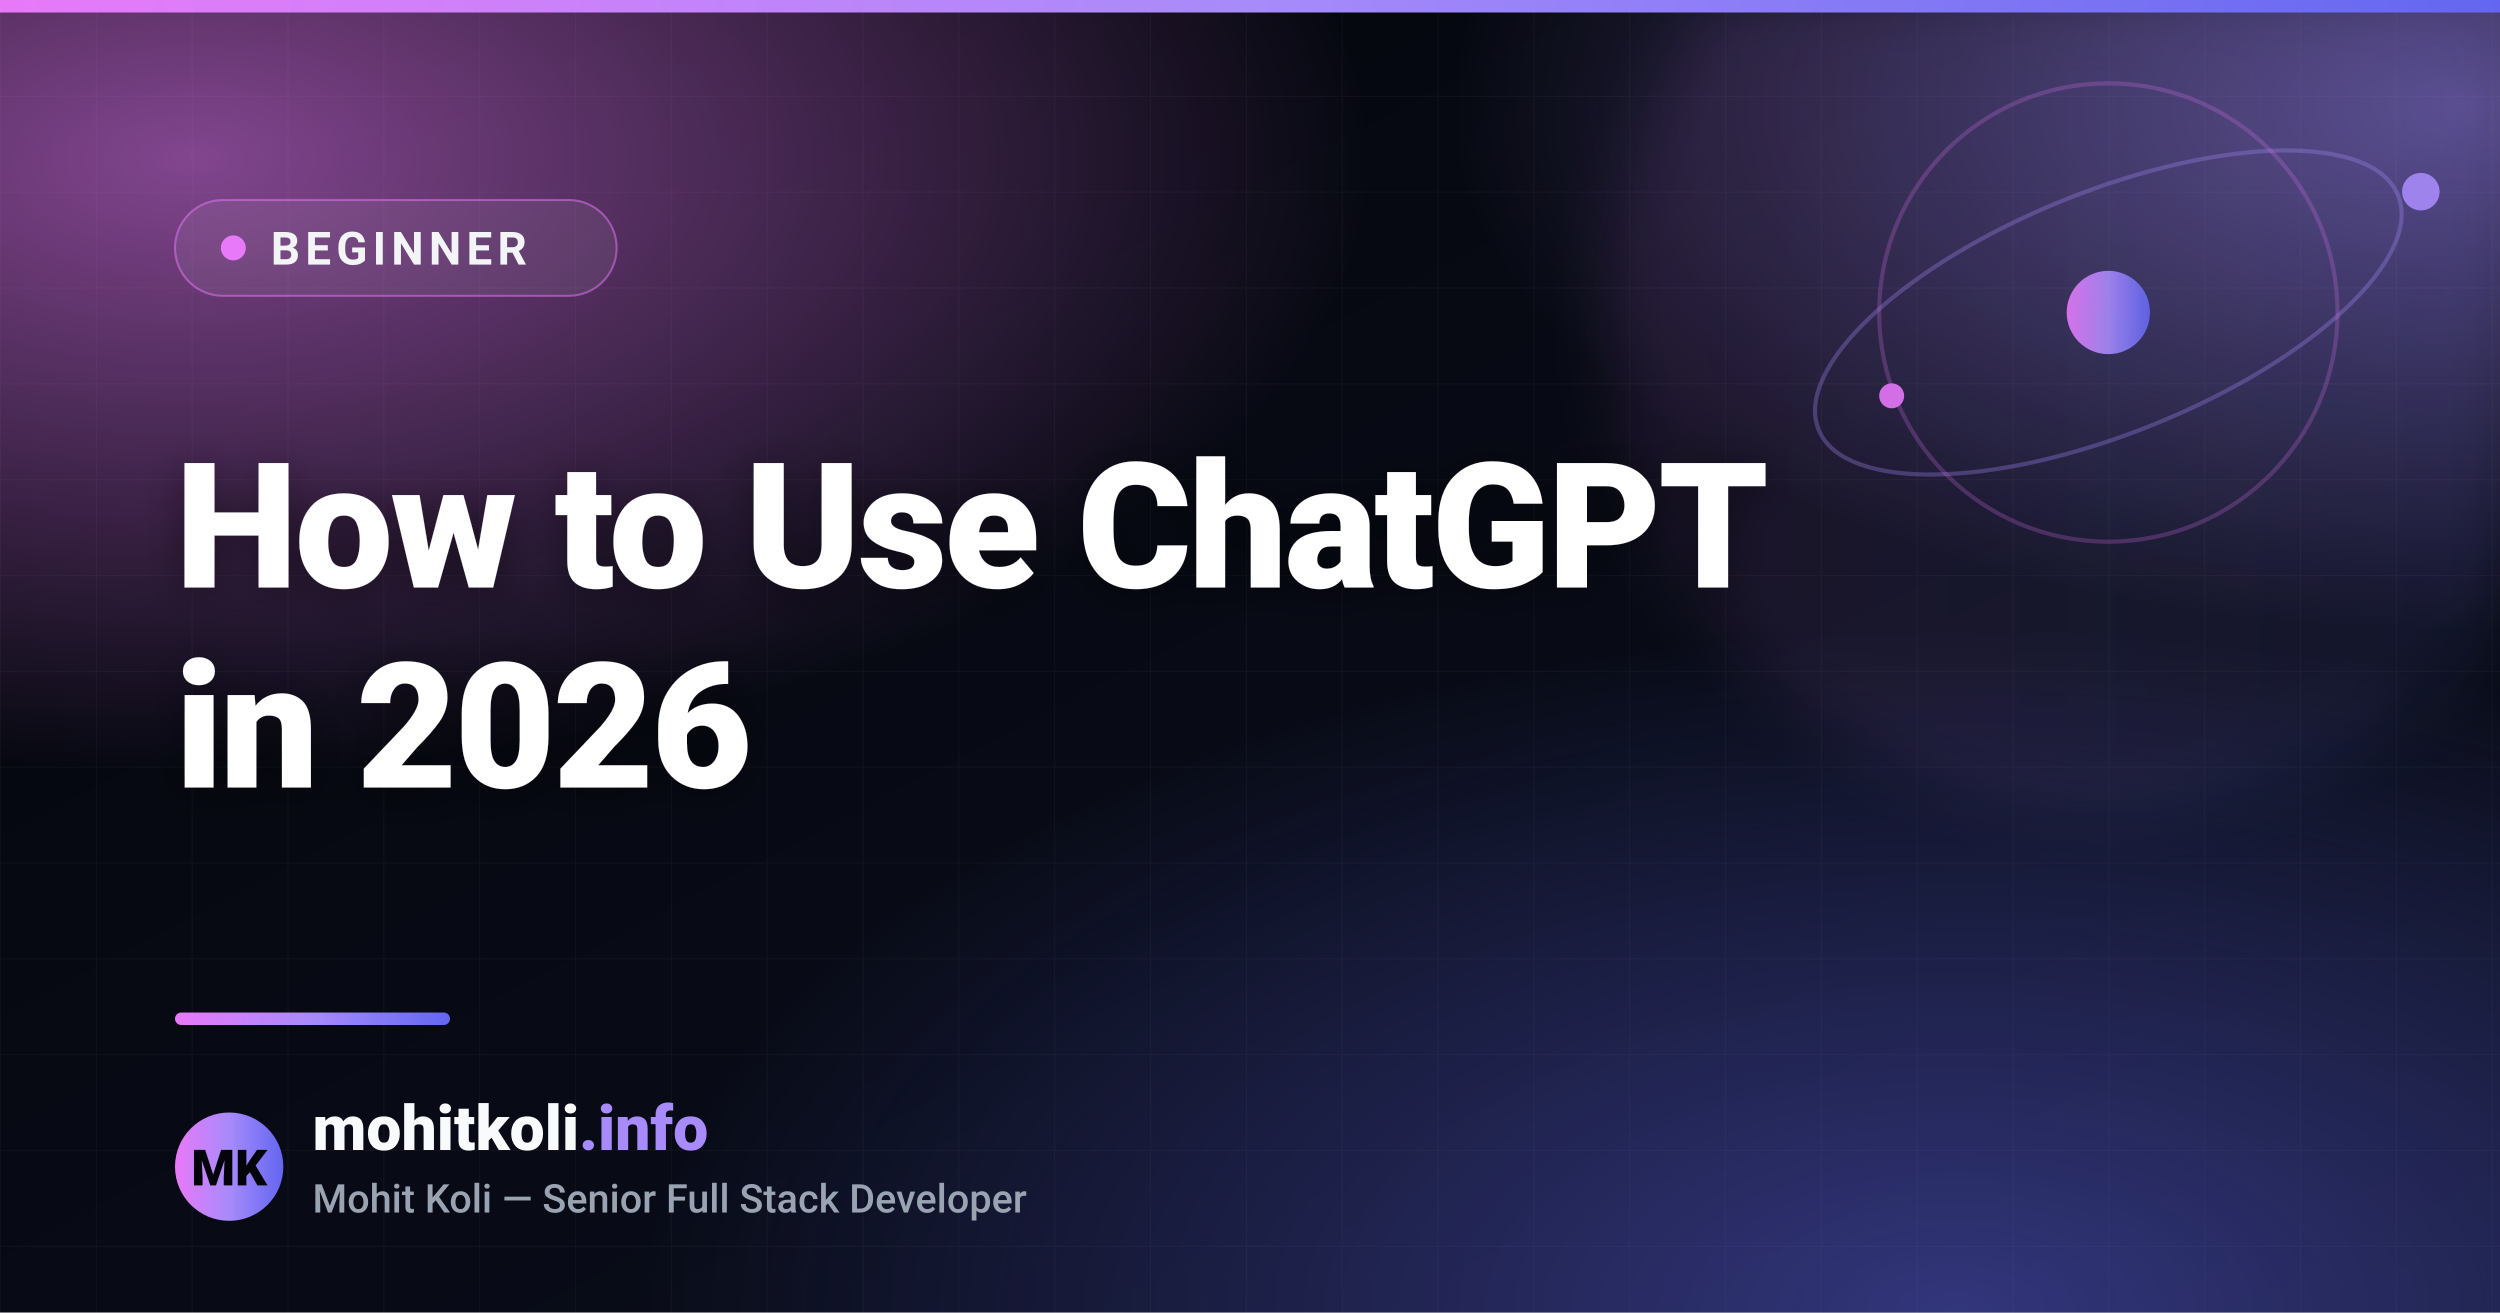
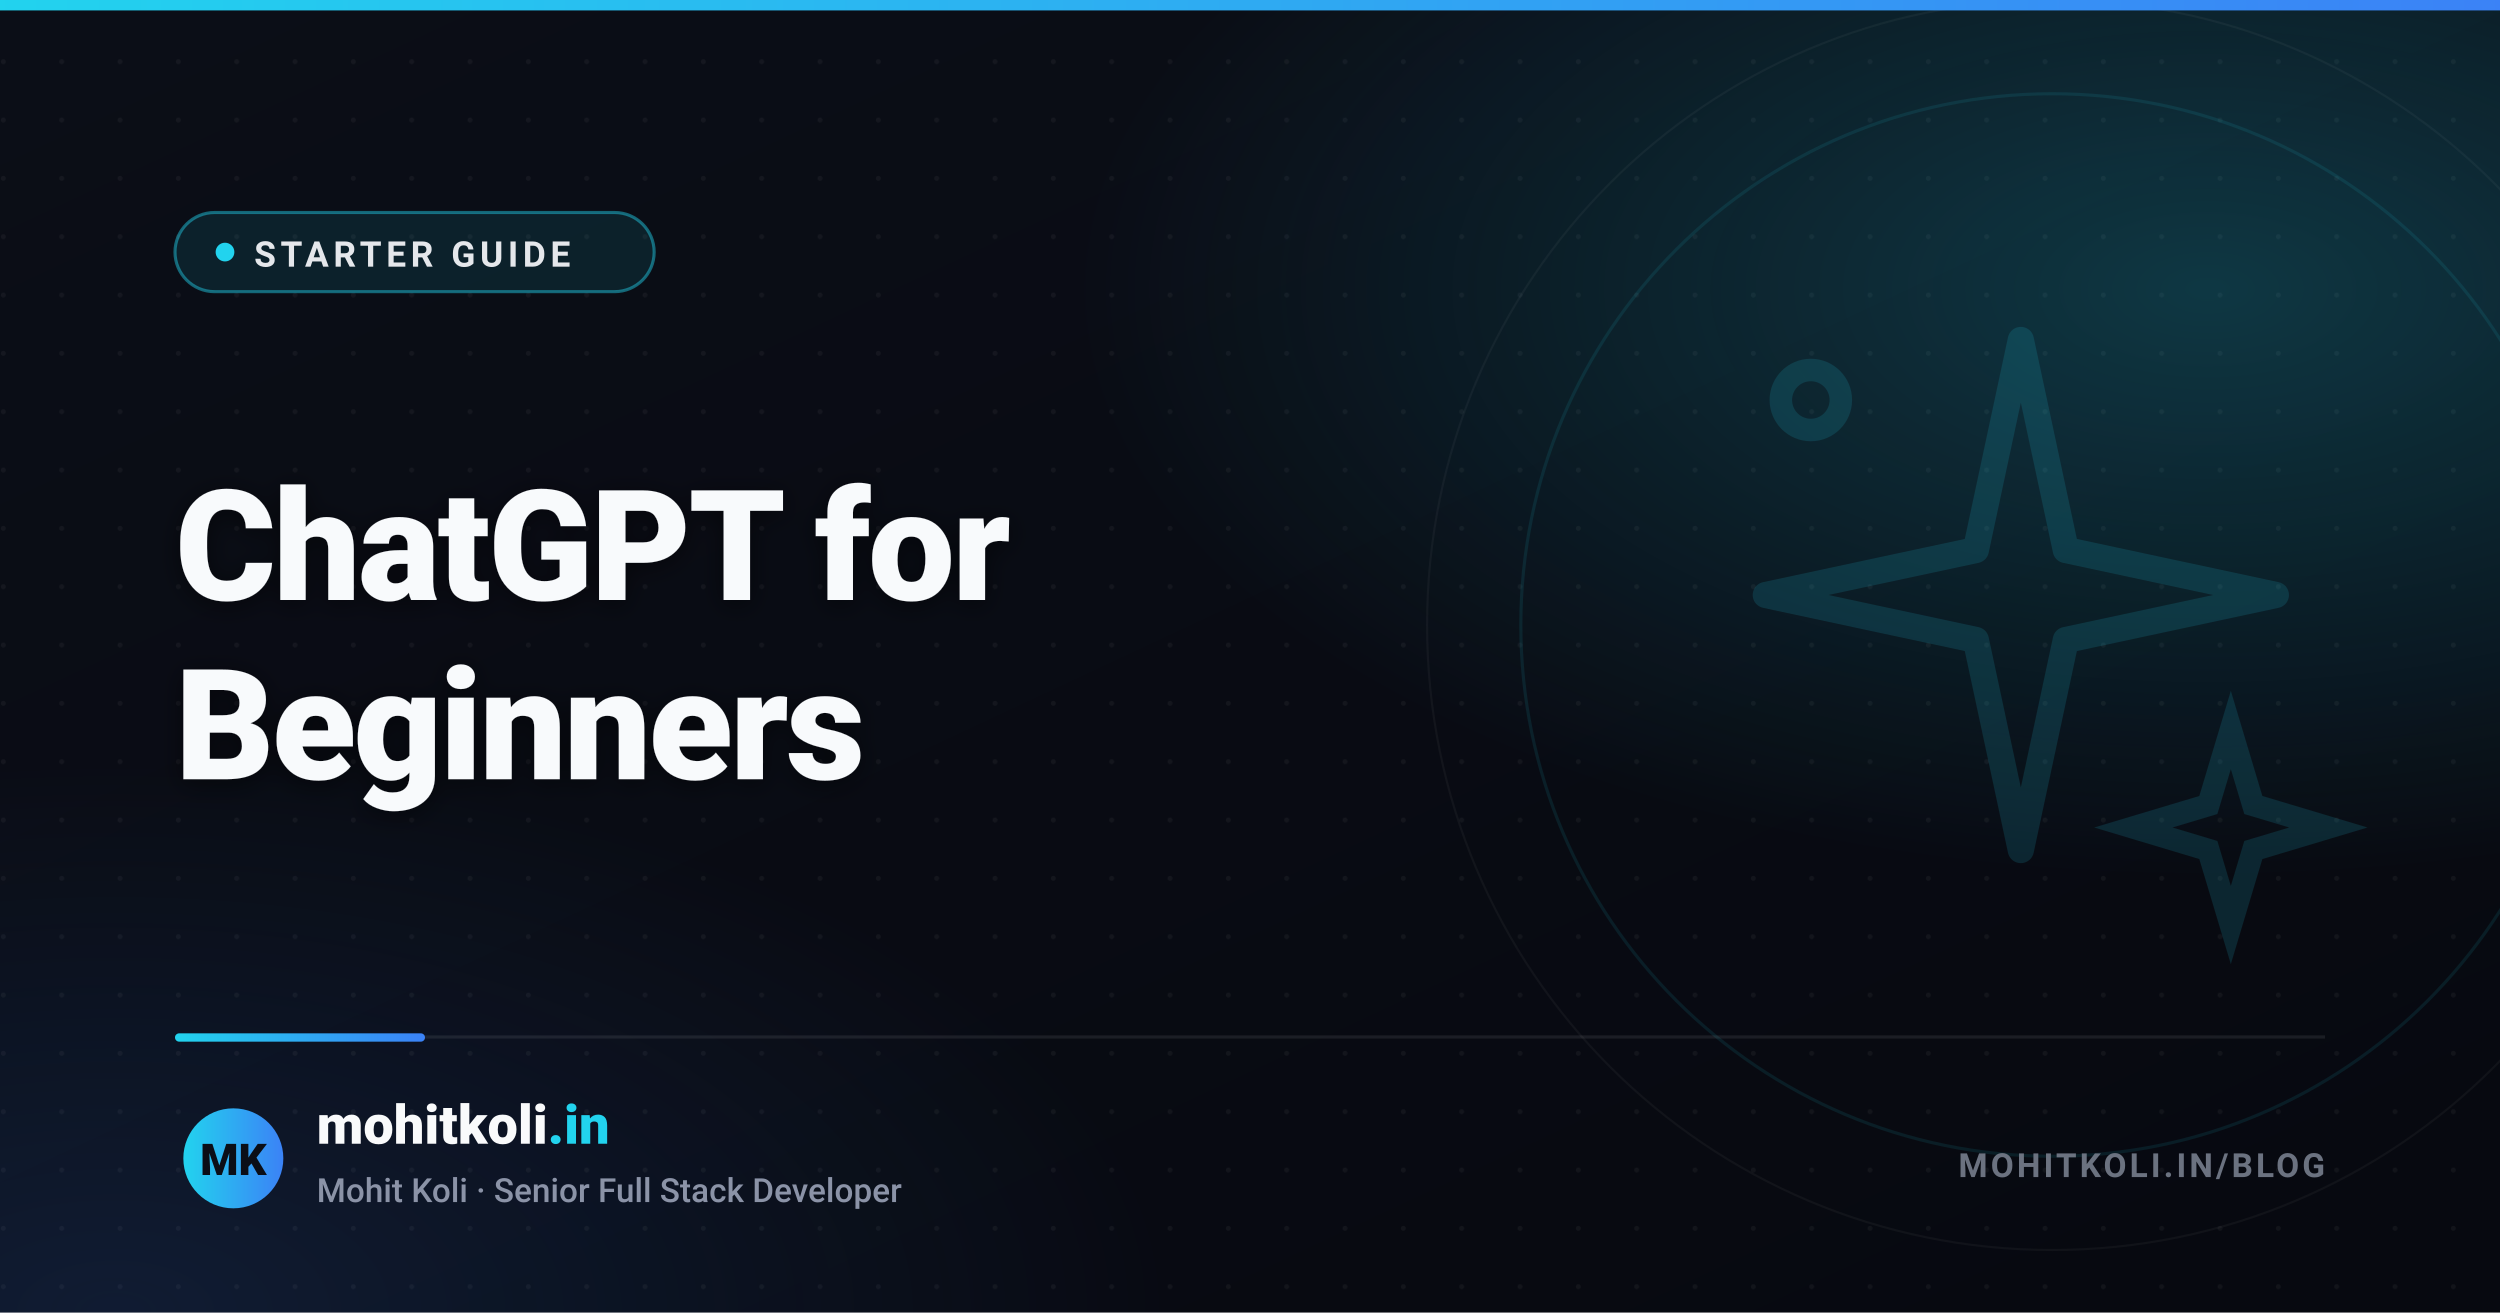
- <svg xmlns="http://www.w3.org/2000/svg" width="1200" height="630" viewBox="0 0 1200 630" role="img" aria-label="How to Use ChatGPT in 2026">
+ <svg xmlns="http://www.w3.org/2000/svg" width="1200" height="630" viewBox="0 0 1200 630" role="img" aria-label="ChatGPT for Beginners">
  <defs>
-     <linearGradient id="bg" x1="0" y1="0" x2="1" y2="1">
-       <stop offset="0" stop-color="#04050a" />
-       <stop offset="0.55" stop-color="#080b16" />
-       <stop offset="1" stop-color="#0b0f1c" />
+     <linearGradient id="bg" x1="0" y1="0" x2="0.9" y2="1">
+       <stop offset="0" stop-color="#0b0e17" />
+       <stop offset="1" stop-color="#070910" />
    </linearGradient>
-     <radialGradient id="g1" cx="0.08" cy="0.12" r="0.85">
-       <stop offset="0" stop-color="#e879f9" stop-opacity="0.55" />
-       <stop offset="0.55" stop-color="#e879f9" stop-opacity="0" />
+     <radialGradient id="glow" cx="0.88" cy="0.22" r="0.75">
+       <stop offset="0" stop-color="#22d3ee" stop-opacity="0.22" />
+       <stop offset="0.6" stop-color="#22d3ee" stop-opacity="0" />
    </radialGradient>
-     <radialGradient id="g2" cx="0.98" cy="0.08" r="0.8">
-       <stop offset="0" stop-color="#a78bfa" stop-opacity="0.5" />
-       <stop offset="0.5" stop-color="#a78bfa" stop-opacity="0" />
+     <radialGradient id="glow2" cx="0.05" cy="1" r="0.7">
+       <stop offset="0" stop-color="#3b82f6" stop-opacity="0.14" />
+       <stop offset="0.6" stop-color="#3b82f6" stop-opacity="0" />
    </radialGradient>
-     <radialGradient id="g3" cx="0.78" cy="1.0" r="0.95">
-       <stop offset="0" stop-color="#6366f1" stop-opacity="0.45" />
-       <stop offset="0.55" stop-color="#6366f1" stop-opacity="0" />
-     </radialGradient>
-     <linearGradient id="bar" x1="0" y1="0" x2="1" y2="0">
-       <stop offset="0" stop-color="#e879f9" />
-       <stop offset="0.5" stop-color="#a78bfa" />
-       <stop offset="1" stop-color="#6366f1" />
+     <linearGradient id="accent" x1="0" y1="0" x2="1" y2="0">
+       <stop offset="0" stop-color="#22d3ee" />
+       <stop offset="1" stop-color="#3b82f6" />
    </linearGradient>
-     <pattern id="grid" width="46" height="46" patternUnits="userSpaceOnUse">
-       <path d="M46 0H0V46" fill="none" stroke="#ffffff" stroke-opacity="0.035" stroke-width="1" />
+     <pattern id="dots" width="28" height="28" patternUnits="userSpaceOnUse">
+       <circle cx="1.6" cy="1.6" r="1.2" fill="#ffffff" fill-opacity="0.045" />
    </pattern>
-     <filter id="soft" x="-20%" y="-20%" width="140%" height="140%">
-       <feGaussianBlur stdDeviation="14" />
+     <filter id="tshadow" x="-10%" y="-10%" width="120%" height="130%">
+       <feDropShadow dx="0" dy="2" stdDeviation="6" flood-color="#000000" flood-opacity="0.5" />
    </filter>
-     <filter id="tshadow" x="-10%" y="-10%" width="120%" height="130%">
-       <feDropShadow dx="0" dy="3" stdDeviation="10" flood-color="#000000" flood-opacity="0.45" />
-     </filter>
+     <clipPath id="frame">
+       <rect width="1200" height="630" rx="0" />
+     </clipPath>
  </defs>
-   <rect width="1200" height="630" fill="url(#bg)" />
-   <rect width="1200" height="630" fill="url(#grid)" />
-   <rect width="1200" height="630" fill="url(#g1)" />
-   <rect width="1200" height="630" fill="url(#g2)" />
-   <rect width="1200" height="630" fill="url(#g3)" />
-   <g transform="translate(1012 150)" opacity="0.9">
-     <circle r="240" fill="url(#bar)" opacity="0.10" filter="url(#soft)" />
-     <ellipse rx="150" ry="58" fill="none" stroke="#a78bfa" stroke-opacity="0.35" stroke-width="2" transform="rotate(-22)" />
-     <ellipse rx="110" ry="110" fill="none" stroke="#e879f9" stroke-opacity="0.25" stroke-width="2" />
-     <circle cx="150" cy="-58" r="9" fill="#a78bfa" />
-     <circle cx="-104" cy="40" r="6" fill="#e879f9" />
-     <circle cx="0" cy="0" r="20" fill="url(#bar)" />
-   </g>
-   <rect x="0" y="0" width="1200" height="6" fill="url(#bar)" />
-   <g font-family="'Segoe UI', 'Helvetica Neue', Roboto, Arial, sans-serif">
-     <rect x="84" y="96" rx="23" ry="23" width="212" height="46" fill="#ffffff" fill-opacity="0.07" stroke="#e879f9" stroke-opacity="0.5" />
-     <circle cx="112" cy="119" r="6" fill="#e879f9" />
-     <text x="130" y="127" font-size="22" font-weight="700" letter-spacing="2.5" fill="#f3f4f6">BEGINNER</text>
-     <text font-size="84" font-weight="800" fill="#ffffff" letter-spacing="-1.5" filter="url(#tshadow)">
-       <tspan x="84" y="282">How to Use ChatGPT</tspan>
-       <tspan x="84" y="378">in 2026</tspan>
-     </text>
-     <rect x="84" y="486" width="132" height="6" rx="3" fill="url(#bar)" />
-     <circle cx="110" cy="560" r="26" fill="url(#bar)" />
-     <text x="110" y="569" font-size="24" font-weight="800" fill="#04050a" text-anchor="middle">MK</text>
-     <text x="150" y="552" font-size="30" font-weight="800" fill="#f9fafb">mohitkoli<tspan fill="#a78bfa">.info</tspan>
-     </text>
-     <text x="150" y="582" font-size="19" font-weight="500" fill="#9aa3b2">Mohit Koli — Senior Full Stack Developer</text>
+   <g clip-path="url(#frame)">
+     <rect width="1200" height="630" fill="url(#bg)" />
+     <rect width="1200" height="630" fill="url(#dots)" />
+     <rect width="1200" height="630" fill="url(#glow)" />
+     <rect width="1200" height="630" fill="url(#glow2)" />
+     <g transform="translate(790 120) scale(3.6)" stroke="#22d3ee" opacity="0.14">
+       <path d="M50 12 L56 40 L84 46 L56 52 L50 80 L44 52 L16 46 L44 40 Z" fill="none" stroke-width="3.5" stroke-linejoin="round" />
+       <path d="M78 64 L81 74 L91 77 L81 80 L78 90 L75 80 L65 77 L75 74 Z" fill="none" stroke-width="3" />
+       <circle cx="22" cy="20" r="4" fill="none" stroke-width="3" />
+     </g>
+     <circle cx="985" cy="300" r="255" fill="none" stroke="#22d3ee" stroke-opacity="0.10" stroke-width="1.5" />
+     <circle cx="985" cy="300" r="300" fill="none" stroke="#ffffff" stroke-opacity="0.04" stroke-width="1" />
+     <rect x="0" y="0" width="1200" height="5" fill="url(#accent)" />
+     <g font-family="'Segoe UI', 'Helvetica Neue', Roboto, Arial, sans-serif">
+       <rect x="84" y="102" rx="19" ry="19" width="230" height="38" fill="#22d3ee" fill-opacity="0.10" stroke="#22d3ee" stroke-opacity="0.45" stroke-width="1.5" />
+       <circle cx="108" cy="121" r="4.5" fill="#22d3ee" />
+       <text x="122" y="128" font-size="17" font-weight="700" letter-spacing="2.2" fill="#e5e7eb">STARTER GUIDE</text>
+       <text font-size="74" font-weight="800" fill="#f8fafc" letter-spacing="-1.2" filter="url(#tshadow)">
+         <tspan x="84" y="288">ChatGPT for</tspan>
+         <tspan x="84" y="374">Beginners</tspan>
+       </text>
+       <rect x="84" y="497" width="1032" height="1.5" fill="#ffffff" fill-opacity="0.08" />
+       <rect x="84" y="496" width="120" height="4" rx="2" fill="url(#accent)" />
+       <circle cx="112" cy="556" r="24" fill="url(#accent)" />
+       <text x="112" y="564" font-size="21" font-weight="800" fill="#0b0e17" text-anchor="middle">MK</text>
+       <text x="152" y="549" font-size="26" font-weight="800" fill="#f9fafb">mohitkoli<tspan fill="#22d3ee">.in</tspan>
+       </text>
+       <text x="152" y="577" font-size="16" font-weight="500" fill="#8b93a7">Mohit Koli · Senior Full Stack Developer</text>
+       <text x="1116" y="565" font-size="16" font-weight="600" letter-spacing="1.5" fill="#6b7280" text-anchor="end">MOHITKOLI.IN/BLOG</text>
+     </g>
  </g>
</svg>
